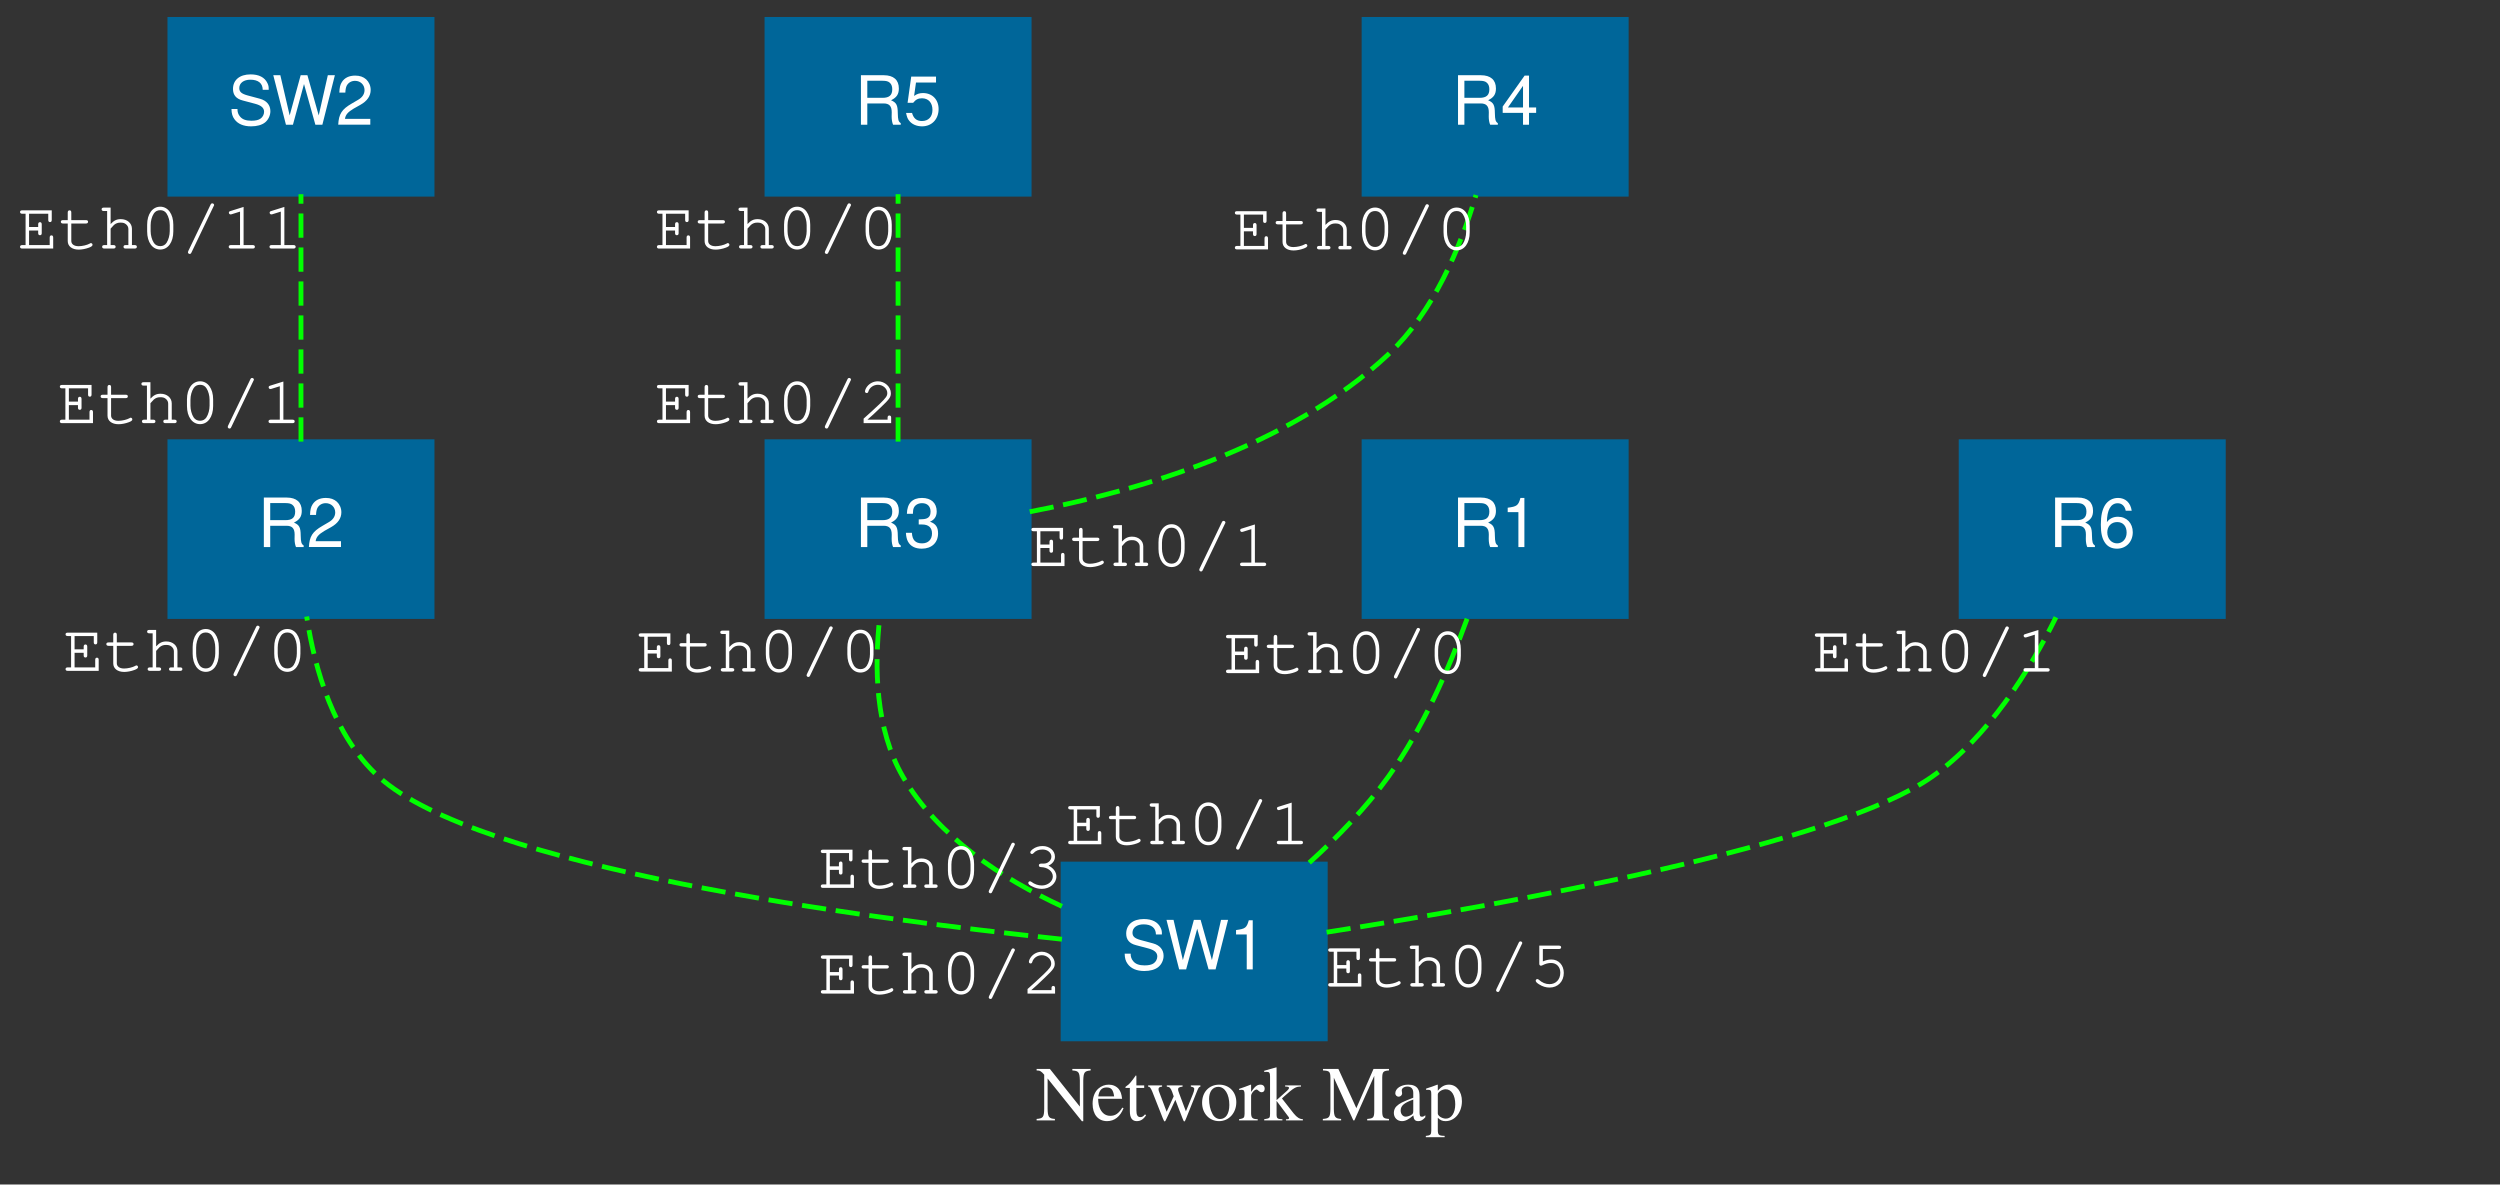
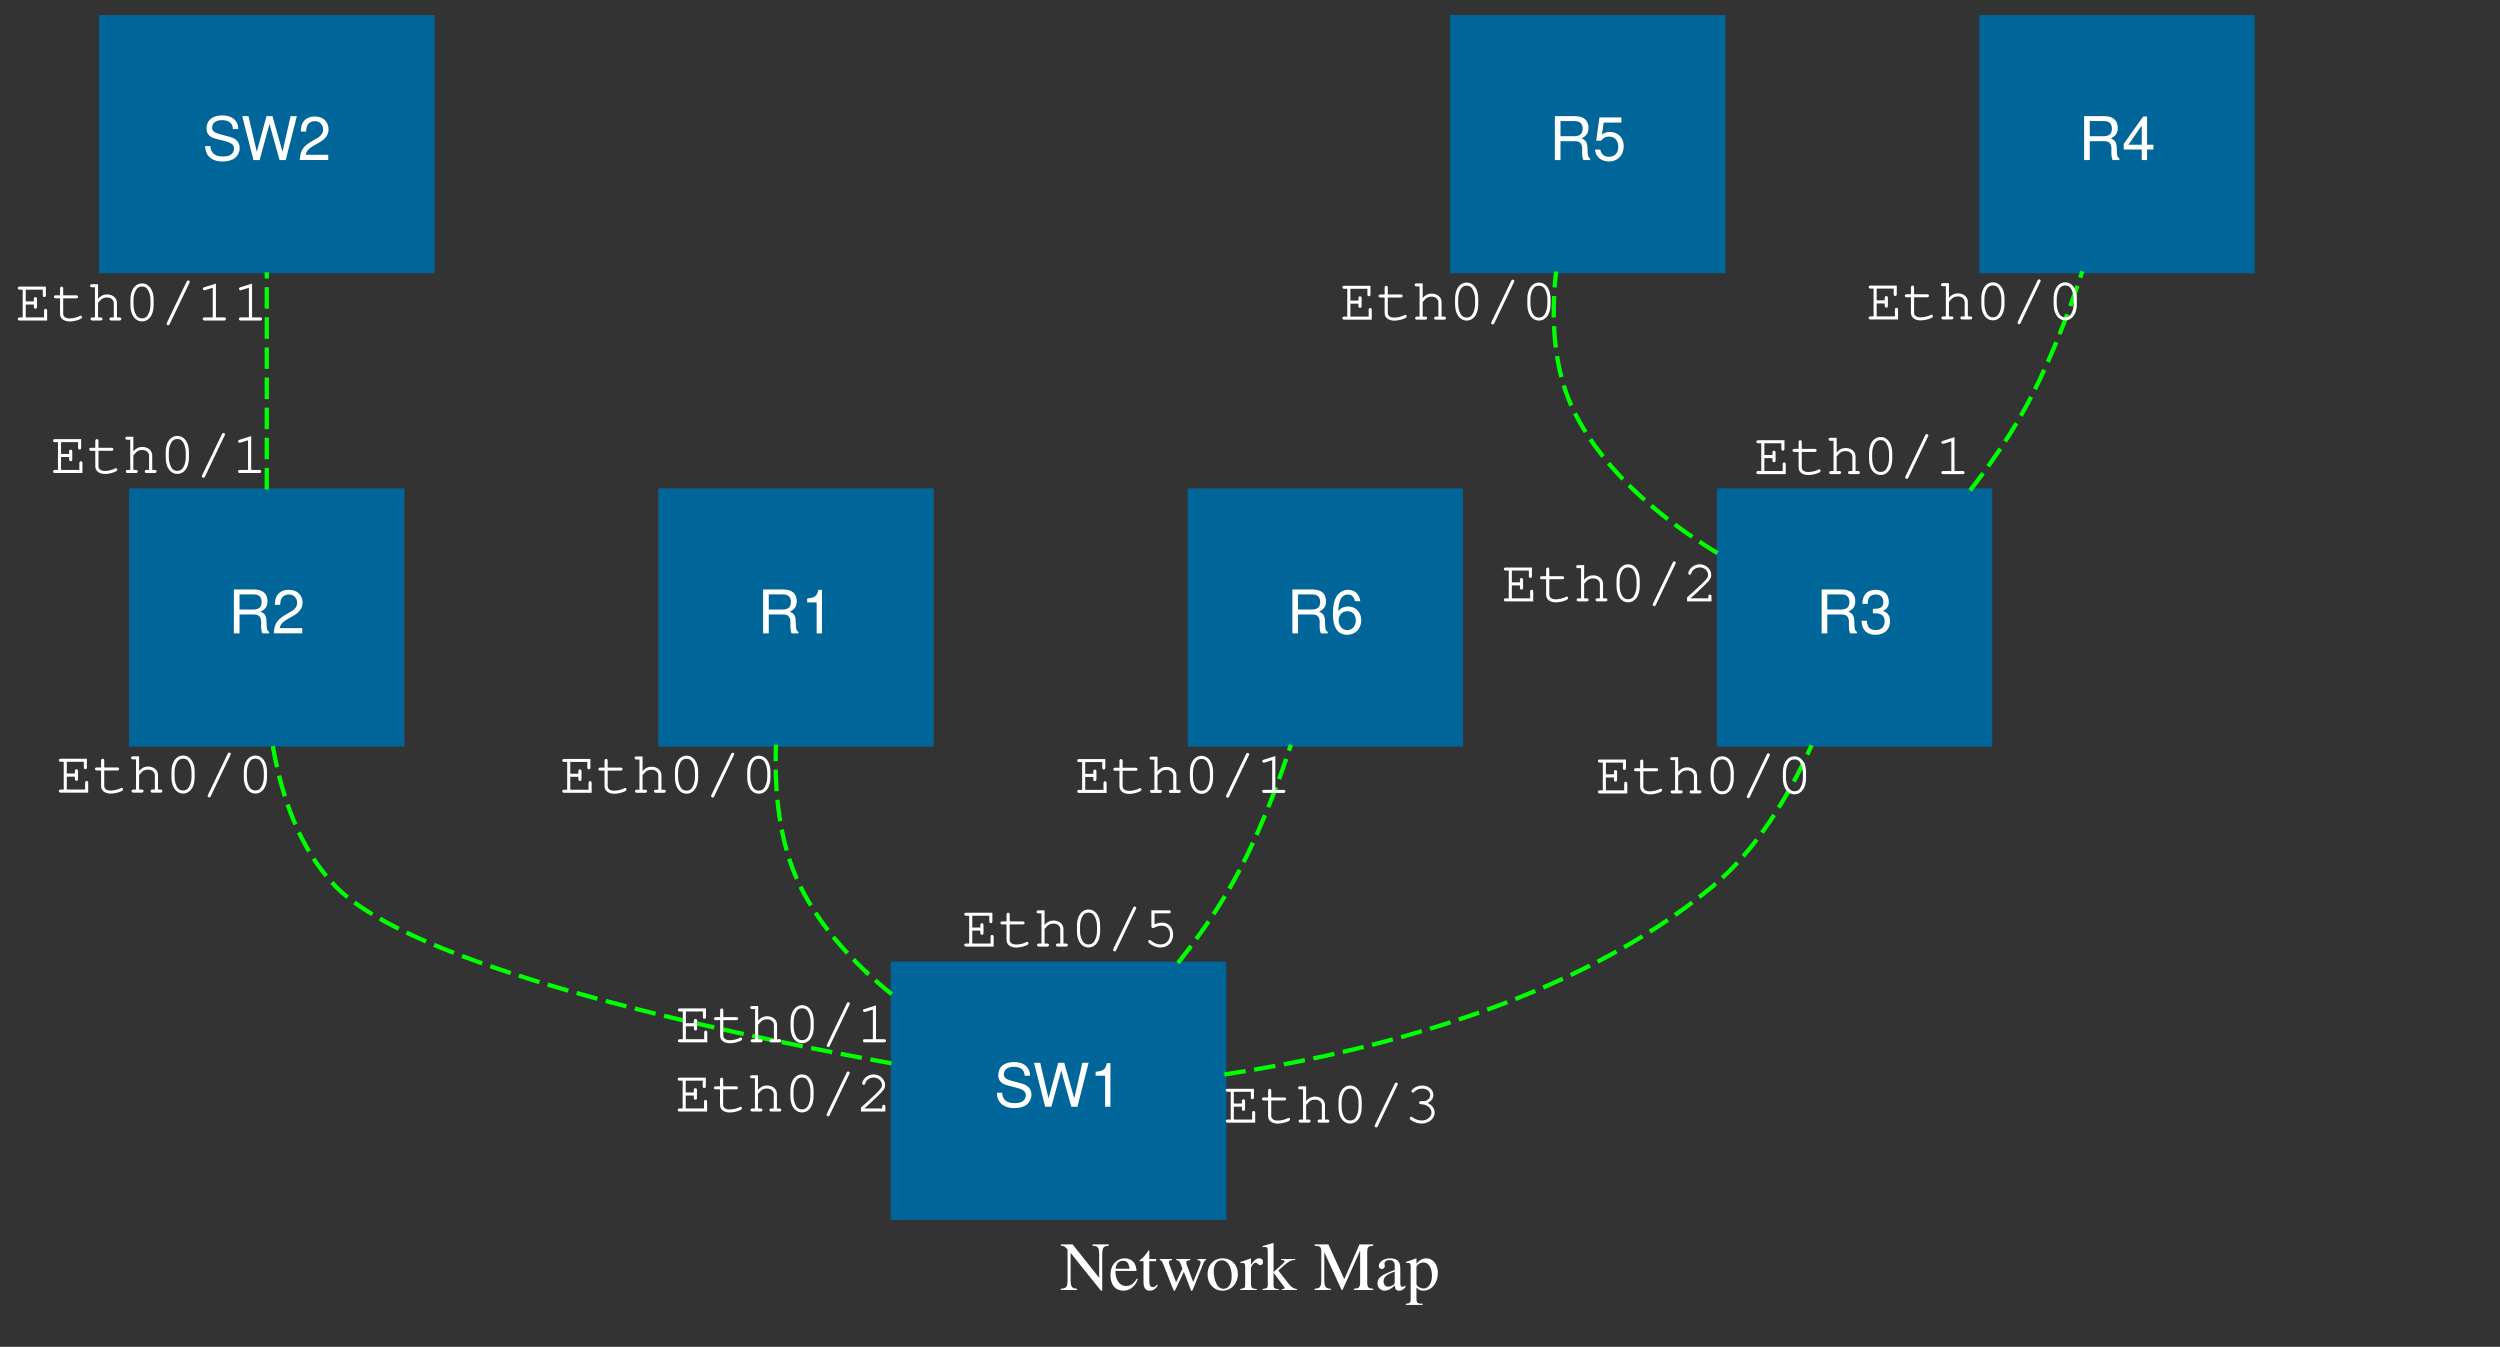
- <svg xmlns="http://www.w3.org/2000/svg" width="515pt" height="244pt" viewBox="0.00 0.00 515.00 244.00">
-   <g id="graph0" class="graph" transform="scale(1 1) rotate(0) translate(4 240)">
-     <polygon fill="#333333" stroke="transparent" points="-4,4 -4,-240 511,-240 511,4 -4,4" />
-     <text text-anchor="middle" x="253.5" y="-9.2" font-family="Times,serif" font-size="16.00" fill="#ffffff">Network Map</text>
+ <svg xmlns="http://www.w3.org/2000/svg" width="581pt" height="313pt" viewBox="0.00 0.00 581.00 313.00">
+   <g id="graph0" class="graph" transform="scale(1 1) rotate(0) translate(4 309)">
+     <polygon fill="#333333" stroke="transparent" points="-4,4 -4,-309 577,-309 577,4 -4,4" />
+     <text text-anchor="middle" x="286.5" y="-9.2" font-family="Times,serif" font-size="16.00" fill="#ffffff">Network Map</text>
    <g id="node1" class="node">
-       <polygon fill="#006699" stroke="#006699" points="85,-149 31,-149 31,-113 85,-113 85,-149" />
-       <text text-anchor="middle" x="58" y="-127.3" font-family="Helvetica,sans-Serif" font-size="14.00" fill="#ffffff">R2</text>
+       <polygon fill="#006699" stroke="#006699" points="89.5,-195 26.5,-195 26.5,-136 89.5,-136 89.5,-195" />
+       <text text-anchor="middle" x="58" y="-161.8" font-family="Helvetica,sans-Serif" font-size="14.00" fill="#ffffff">R2</text>
+     </g>
+     <g id="node3" class="node">
+       <polygon fill="#006699" stroke="#006699" points="96.5,-305 19.5,-305 19.5,-246 96.5,-246 96.5,-305" />
+       <text text-anchor="middle" x="58" y="-271.8" font-family="Helvetica,sans-Serif" font-size="14.00" fill="#ffffff">SW2</text>
+     </g>
+     <g id="edge5" class="edge">
+       <path fill="none" stroke="#00ff00" stroke-dasharray="5,2" d="M58,-195.268C58,-210.92 58,-230.053 58,-245.709" />
+       <text text-anchor="middle" x="108" y="-216.8" font-family="Courier,monospace" font-size="14.00" fill="#ffffff">            </text>
+       <text text-anchor="middle" x="29" y="-234.509" font-family="Courier,monospace" font-size="14.00" fill="#ffffff">Eth0/11</text>
+       <text text-anchor="middle" x="33" y="-199.068" font-family="Courier,monospace" font-size="14.00" fill="#ffffff">Eth0/1</text>
+     </g>
+     <g id="node2" class="node">
+       <polygon fill="#006699" stroke="#006699" points="396.5,-305 333.5,-305 333.5,-246 396.5,-246 396.5,-305" />
+       <text text-anchor="middle" x="365" y="-271.8" font-family="Helvetica,sans-Serif" font-size="14.00" fill="#ffffff">R5</text>
    </g>
    <g id="node4" class="node">
-       <polygon fill="#006699" stroke="#006699" points="85,-236 31,-236 31,-200 85,-200 85,-236" />
-       <text text-anchor="middle" x="58" y="-214.3" font-family="Helvetica,sans-Serif" font-size="14.00" fill="#ffffff">SW2</text>
+       <polygon fill="#006699" stroke="#006699" points="212.5,-195 149.5,-195 149.5,-136 212.5,-136 212.5,-195" />
+       <text text-anchor="middle" x="181" y="-161.8" font-family="Helvetica,sans-Serif" font-size="14.00" fill="#ffffff">R1</text>
    </g>
-     <g id="edge5" class="edge">
-       <path fill="none" stroke="#00ff00" stroke-dasharray="5,2" d="M58,-149.026C58,-163.958 58,-185.072 58,-199.997" />
-       <text text-anchor="middle" x="108" y="-170.8" font-family="Courier,monospace" font-size="14.00" fill="#ffffff">            </text>
-       <text text-anchor="middle" x="29" y="-188.797" font-family="Courier,monospace" font-size="14.00" fill="#ffffff">Eth0/11</text>
-       <text text-anchor="middle" x="33" y="-152.827" font-family="Courier,monospace" font-size="14.00" fill="#ffffff">Eth0/1</text>
+     <g id="node5" class="node">
+       <polygon fill="#006699" stroke="#006699" points="280.5,-85 203.5,-85 203.5,-26 280.5,-26 280.5,-85" />
+       <text text-anchor="middle" x="242" y="-51.8" font-family="Helvetica,sans-Serif" font-size="14.00" fill="#ffffff">SW1</text>
    </g>
-     <g id="node2" class="node">
-       <polygon fill="#006699" stroke="#006699" points="208,-236 154,-236 154,-200 208,-200 208,-236" />
-       <text text-anchor="middle" x="181" y="-214.3" font-family="Helvetica,sans-Serif" font-size="14.00" fill="#ffffff">R5</text>
+     <g id="edge2" class="edge">
+       <path fill="none" stroke="#00ff00" stroke-dasharray="5,2" d="M203.175,-61.877C159.37,-69.837 91.883,-84.665 74,-103 65.475,-111.74 61.309,-124.368 59.336,-135.988" />
+       <text text-anchor="middle" x="124" y="-106.8" font-family="Courier,monospace" font-size="14.00" fill="#ffffff">            </text>
+       <text text-anchor="middle" x="34.336" y="-124.788" font-family="Courier,monospace" font-size="14.00" fill="#ffffff">Eth0/0</text>
+       <text text-anchor="middle" x="178.175" y="-50.676" font-family="Courier,monospace" font-size="14.00" fill="#ffffff">Eth0/2</text>
    </g>
-     <g id="node3" class="node">
-       <polygon fill="#006699" stroke="#006699" points="208,-149 154,-149 154,-113 208,-113 208,-149" />
-       <text text-anchor="middle" x="181" y="-127.3" font-family="Helvetica,sans-Serif" font-size="14.00" fill="#ffffff">R3</text>
+     <g id="edge1" class="edge">
+       <path fill="none" stroke="#00ff00" stroke-dasharray="5,2" d="M203.208,-77.963C194.712,-84.847 186.823,-93.231 182,-103 177.052,-113.023 175.924,-125.098 176.342,-135.951" />
+       <text text-anchor="middle" x="232" y="-106.8" font-family="Courier,monospace" font-size="14.00" fill="#ffffff">            </text>
+       <text text-anchor="middle" x="151.342" y="-124.751" font-family="Courier,monospace" font-size="14.00" fill="#ffffff">Eth0/0</text>
+       <text text-anchor="middle" x="178.208" y="-66.763" font-family="Courier,monospace" font-size="14.00" fill="#ffffff">Eth0/1</text>
+     </g>
+     <g id="node7" class="node">
+       <polygon fill="#006699" stroke="#006699" points="335.5,-195 272.5,-195 272.5,-136 335.5,-136 335.5,-195" />
+       <text text-anchor="middle" x="304" y="-161.8" font-family="Helvetica,sans-Serif" font-size="14.00" fill="#ffffff">R6</text>
+     </g>
+     <g id="edge4" class="edge">
+       <path fill="none" stroke="#00ff00" stroke-dasharray="5,2" d="M269.767,-85.208C274.233,-90.859 278.523,-96.916 282,-103 287.822,-113.187 292.497,-125.179 296.015,-135.919" />
+       <text text-anchor="middle" x="340" y="-106.8" font-family="Courier,monospace" font-size="14.00" fill="#ffffff">            </text>
+       <text text-anchor="middle" x="271.015" y="-124.719" font-family="Courier,monospace" font-size="14.00" fill="#ffffff">Eth0/1</text>
+       <text text-anchor="middle" x="244.767" y="-89.008" font-family="Courier,monospace" font-size="14.00" fill="#ffffff">Eth0/5</text>
+     </g>
+     <g id="node8" class="node">
+       <polygon fill="#006699" stroke="#006699" points="458.5,-195 395.5,-195 395.5,-136 458.5,-136 458.5,-195" />
+       <text text-anchor="middle" x="427" y="-161.8" font-family="Helvetica,sans-Serif" font-size="14.00" fill="#ffffff">R3</text>
+     </g>
+     <g id="edge3" class="edge">
+       <path fill="none" stroke="#00ff00" stroke-dasharray="5,2" d="M280.553,-59.291C313.853,-64.34 361.589,-76.034 394,-103 404.281,-111.554 411.79,-124.154 417.023,-135.805" />
+       <text text-anchor="middle" x="456" y="-106.8" font-family="Courier,monospace" font-size="14.00" fill="#ffffff">            </text>
+       <text text-anchor="middle" x="392.023" y="-124.605" font-family="Courier,monospace" font-size="14.00" fill="#ffffff">Eth0/0</text>
+       <text text-anchor="middle" x="305.553" y="-48.091" font-family="Courier,monospace" font-size="14.00" fill="#ffffff">Eth0/3</text>
+     </g>
+     <g id="node6" class="node">
+       <polygon fill="#006699" stroke="#006699" points="519.5,-305 456.5,-305 456.5,-246 519.5,-246 519.5,-305" />
+       <text text-anchor="middle" x="488" y="-271.8" font-family="Helvetica,sans-Serif" font-size="14.00" fill="#ffffff">R4</text>
    </g>
    <g id="edge7" class="edge">
-       <path fill="none" stroke="#00ff00" stroke-dasharray="5,2" d="M181,-149.026C181,-163.958 181,-185.072 181,-199.997" />
-       <text text-anchor="middle" x="231" y="-170.8" font-family="Courier,monospace" font-size="14.00" fill="#ffffff">            </text>
-       <text text-anchor="middle" x="156" y="-188.797" font-family="Courier,monospace" font-size="14.00" fill="#ffffff">Eth0/0</text>
-       <text text-anchor="middle" x="156" y="-152.827" font-family="Courier,monospace" font-size="14.00" fill="#ffffff">Eth0/2</text>
-     </g>
-     <g id="node8" class="node">
-       <polygon fill="#006699" stroke="#006699" points="331,-236 277,-236 277,-200 331,-200 331,-236" />
-       <text text-anchor="middle" x="304" y="-214.3" font-family="Helvetica,sans-Serif" font-size="14.00" fill="#ffffff">R4</text>
+       <path fill="none" stroke="#00ff00" stroke-dasharray="5,2" d="M395.166,-180.431C382.415,-188.206 369.087,-199.042 362,-213 356.934,-222.976 356.43,-235.043 357.637,-245.902" />
+       <text text-anchor="middle" x="412" y="-216.8" font-family="Courier,monospace" font-size="14.00" fill="#ffffff">            </text>
+       <text text-anchor="middle" x="332.637" y="-234.702" font-family="Courier,monospace" font-size="14.00" fill="#ffffff">Eth0/0</text>
+       <text text-anchor="middle" x="370.166" y="-169.231" font-family="Courier,monospace" font-size="14.00" fill="#ffffff">Eth0/2</text>
    </g>
    <g id="edge6" class="edge">
-       <path fill="none" stroke="#00ff00" stroke-dasharray="5,2" d="M208.129,-134.584C230.452,-138.828 261.626,-147.906 282,-167 291.288,-175.704 296.846,-188.991 300.053,-199.821" />
-       <text text-anchor="middle" x="342" y="-170.8" font-family="Courier,monospace" font-size="14.00" fill="#ffffff">            </text>
-       <text text-anchor="middle" x="275.053" y="-188.621" font-family="Courier,monospace" font-size="14.00" fill="#ffffff">Eth0/0</text>
-       <text text-anchor="middle" x="233.129" y="-123.384" font-family="Courier,monospace" font-size="14.00" fill="#ffffff">Eth0/1</text>
-     </g>
-     <g id="node5" class="node">
-       <polygon fill="#006699" stroke="#006699" points="331,-149 277,-149 277,-113 331,-113 331,-149" />
-       <text text-anchor="middle" x="304" y="-127.3" font-family="Helvetica,sans-Serif" font-size="14.00" fill="#ffffff">R1</text>
-     </g>
-     <g id="node6" class="node">
-       <polygon fill="#006699" stroke="#006699" points="269,-62 215,-62 215,-26 269,-26 269,-62" />
-       <text text-anchor="middle" x="242" y="-40.3" font-family="Helvetica,sans-Serif" font-size="14.00" fill="#ffffff">SW1</text>
-     </g>
-     <g id="edge2" class="edge">
-       <path fill="none" stroke="#00ff00" stroke-dasharray="5,2" d="M214.765,-46.519C172.623,-50.949 94.34,-61.467 74,-80 64.808,-88.375 60.855,-101.956 59.175,-112.998" />
-       <text text-anchor="middle" x="124" y="-83.8" font-family="Courier,monospace" font-size="14.00" fill="#ffffff">            </text>
-       <text text-anchor="middle" x="34.175" y="-101.798" font-family="Courier,monospace" font-size="14.00" fill="#ffffff">Eth0/0</text>
-       <text text-anchor="middle" x="189.765" y="-35.319" font-family="Courier,monospace" font-size="14.00" fill="#ffffff">Eth0/2</text>
-     </g>
-     <g id="edge3" class="edge">
-       <path fill="none" stroke="#00ff00" stroke-dasharray="5,2" d="M214.755,-53.292C202.494,-58.978 189.185,-67.596 182,-80 176.319,-89.809 176.069,-102.559 177.239,-112.857" />
-       <text text-anchor="middle" x="232" y="-83.8" font-family="Courier,monospace" font-size="14.00" fill="#ffffff">            </text>
-       <text text-anchor="middle" x="152.239" y="-101.657" font-family="Courier,monospace" font-size="14.00" fill="#ffffff">Eth0/0</text>
-       <text text-anchor="middle" x="189.755" y="-57.092" font-family="Courier,monospace" font-size="14.00" fill="#ffffff">Eth0/3</text>
-     </g>
-     <g id="edge1" class="edge">
-       <path fill="none" stroke="#00ff00" stroke-dasharray="5,2" d="M265.708,-62.282C271.543,-67.557 277.423,-73.625 282,-80 289.085,-89.87 294.526,-102.379 298.224,-112.538" />
-       <text text-anchor="middle" x="340" y="-83.8" font-family="Courier,monospace" font-size="14.00" fill="#ffffff">            </text>
-       <text text-anchor="middle" x="273.224" y="-101.338" font-family="Courier,monospace" font-size="14.00" fill="#ffffff">Eth0/0</text>
-       <text text-anchor="middle" x="240.708" y="-66.082" font-family="Courier,monospace" font-size="14.00" fill="#ffffff">Eth0/1</text>
-     </g>
-     <g id="node7" class="node">
-       <polygon fill="#006699" stroke="#006699" points="454,-149 400,-149 400,-113 454,-113 454,-149" />
-       <text text-anchor="middle" x="427" y="-127.3" font-family="Helvetica,sans-Serif" font-size="14.00" fill="#ffffff">R6</text>
-     </g>
-     <g id="edge4" class="edge">
-       <path fill="none" stroke="#00ff00" stroke-dasharray="5,2" d="M269.28,-47.964C307.385,-53.914 374.114,-65.967 394,-80 405.546,-88.148 414.047,-101.739 419.526,-112.843" />
-       <text text-anchor="middle" x="457" y="-83.8" font-family="Courier,monospace" font-size="14.00" fill="#ffffff">            </text>
-       <text text-anchor="middle" x="394.526" y="-101.643" font-family="Courier,monospace" font-size="14.00" fill="#ffffff">Eth0/1</text>
-       <text text-anchor="middle" x="294.28" y="-36.764" font-family="Courier,monospace" font-size="14.00" fill="#ffffff">Eth0/5</text>
+       <path fill="none" stroke="#00ff00" stroke-dasharray="5,2" d="M453.849,-195.017C458.278,-200.735 462.544,-206.864 466,-213 471.758,-223.223 476.42,-235.222 479.946,-245.958" />
+       <text text-anchor="middle" x="523" y="-216.8" font-family="Courier,monospace" font-size="14.00" fill="#ffffff">            </text>
+       <text text-anchor="middle" x="454.946" y="-234.758" font-family="Courier,monospace" font-size="14.00" fill="#ffffff">Eth0/0</text>
+       <text text-anchor="middle" x="428.849" y="-198.817" font-family="Courier,monospace" font-size="14.00" fill="#ffffff">Eth0/1</text>
    </g>
  </g>
</svg>
